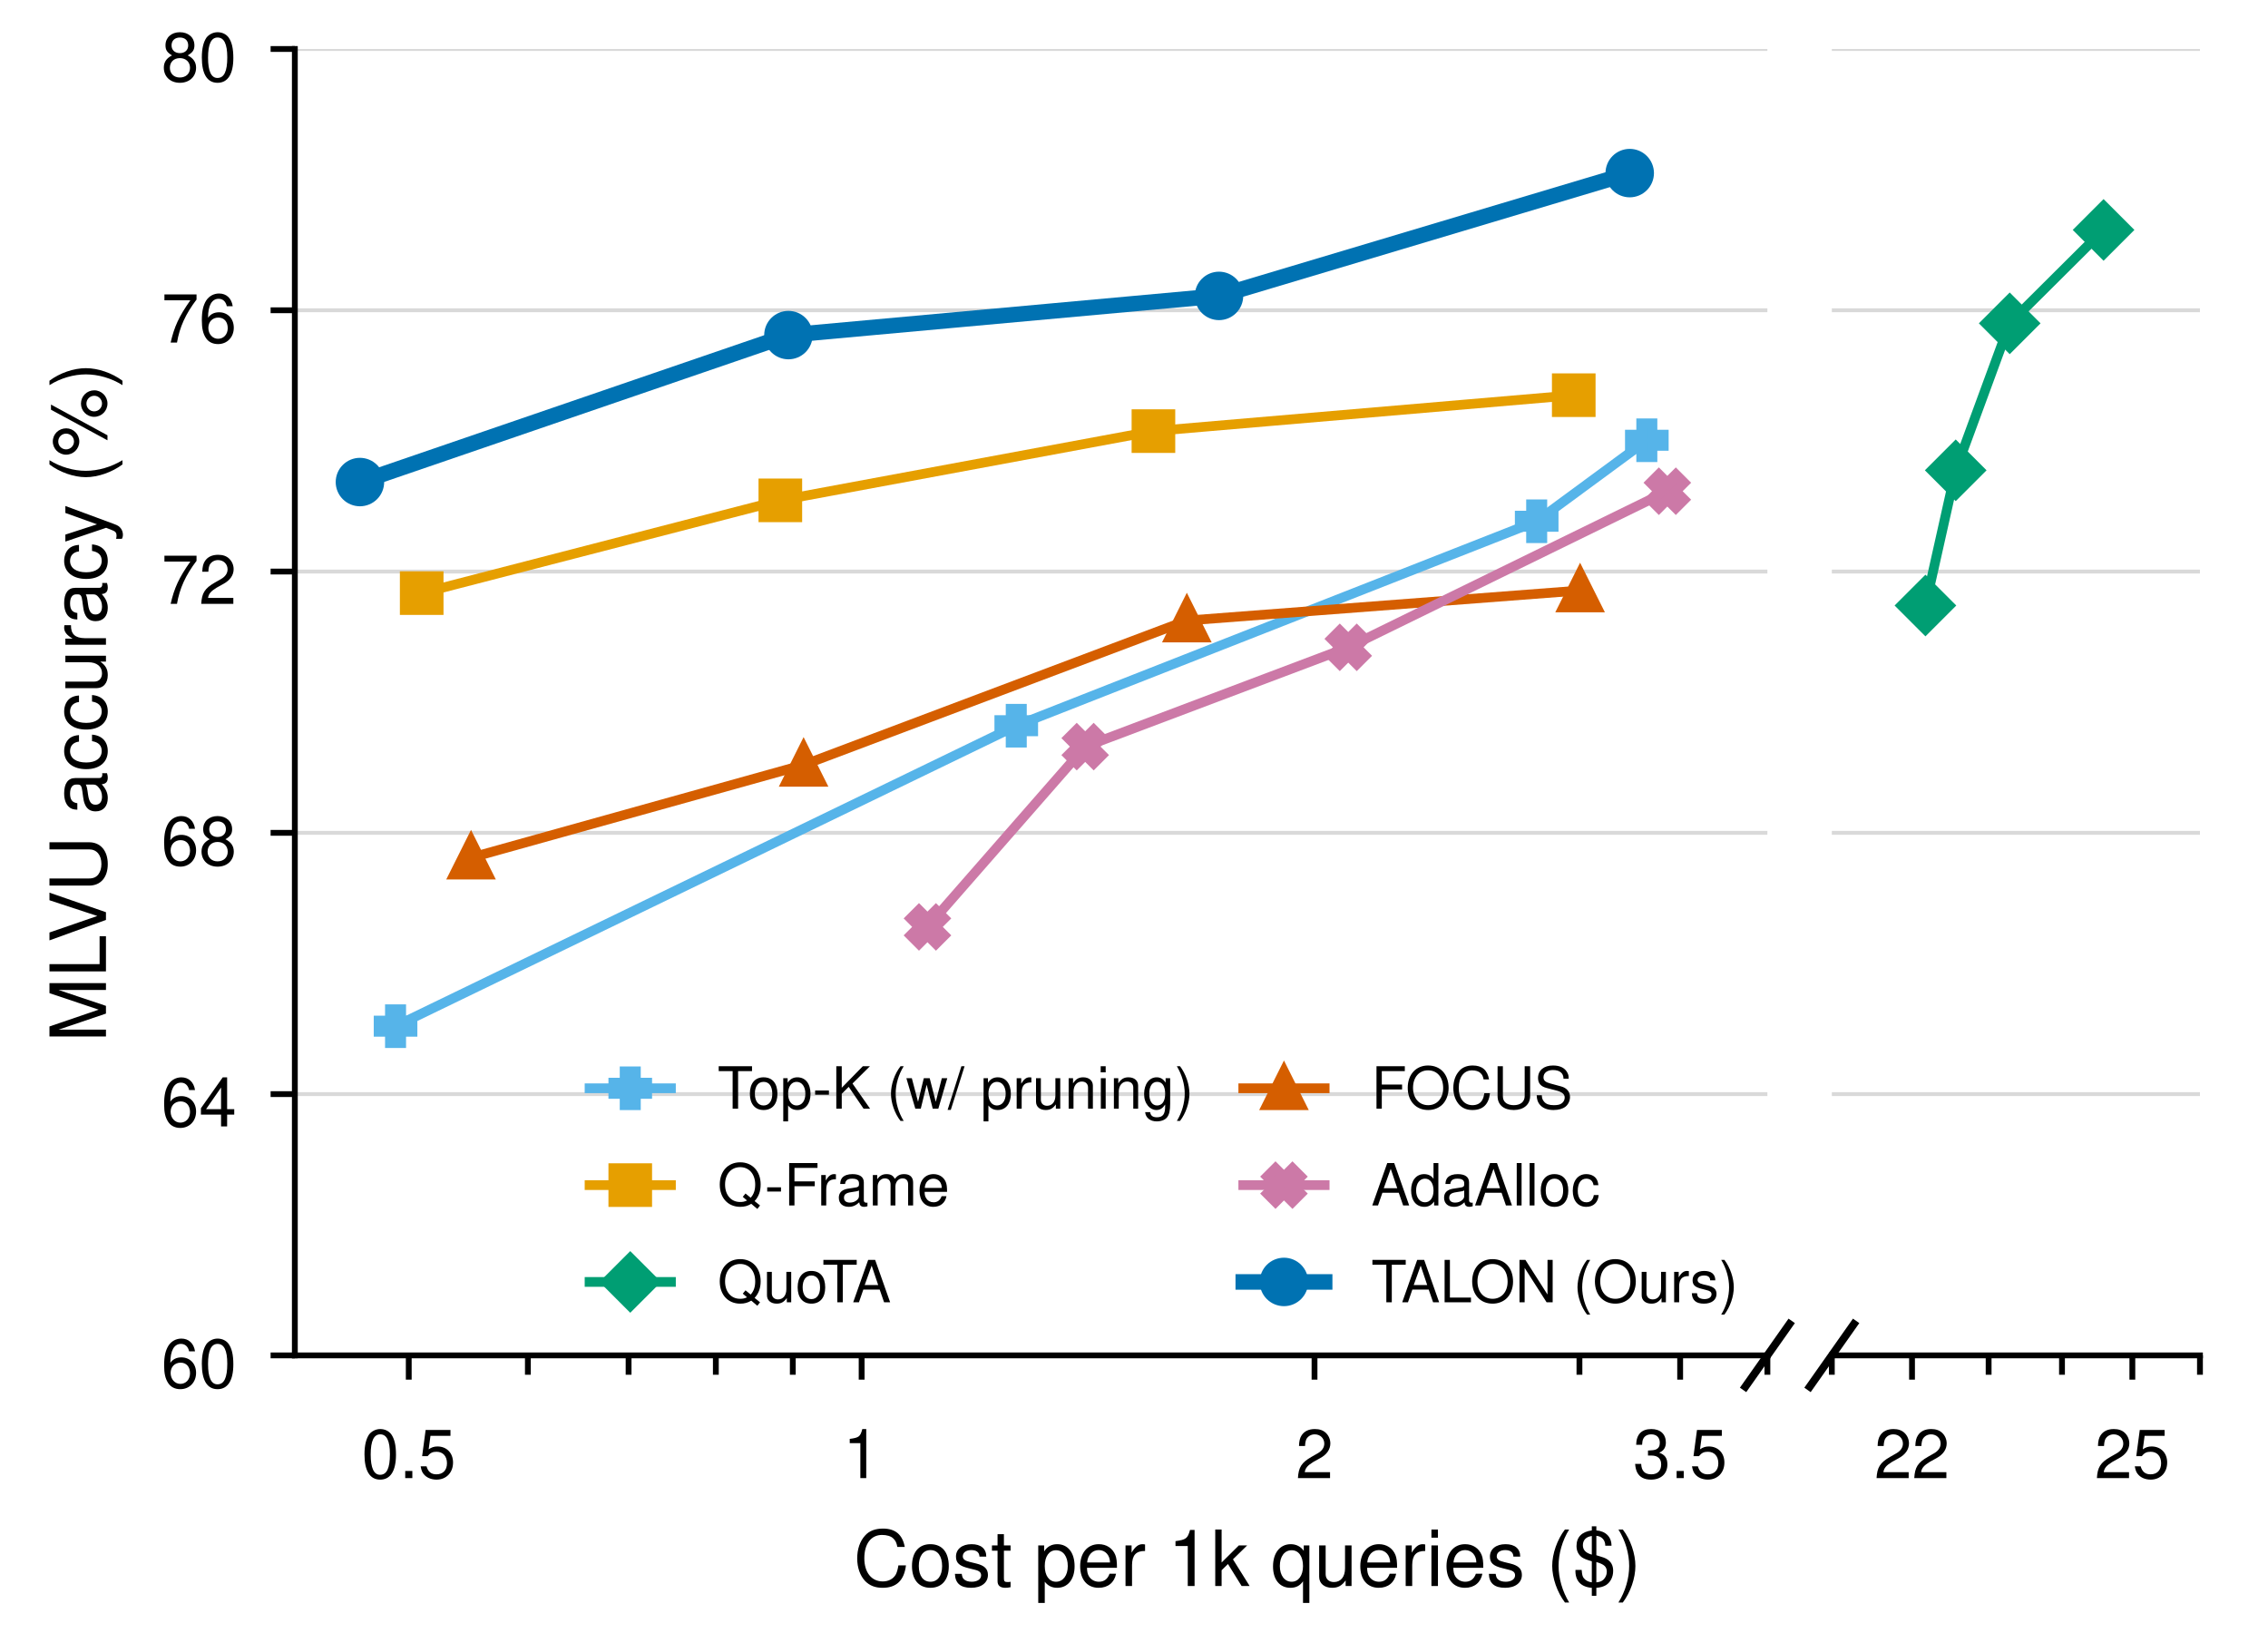
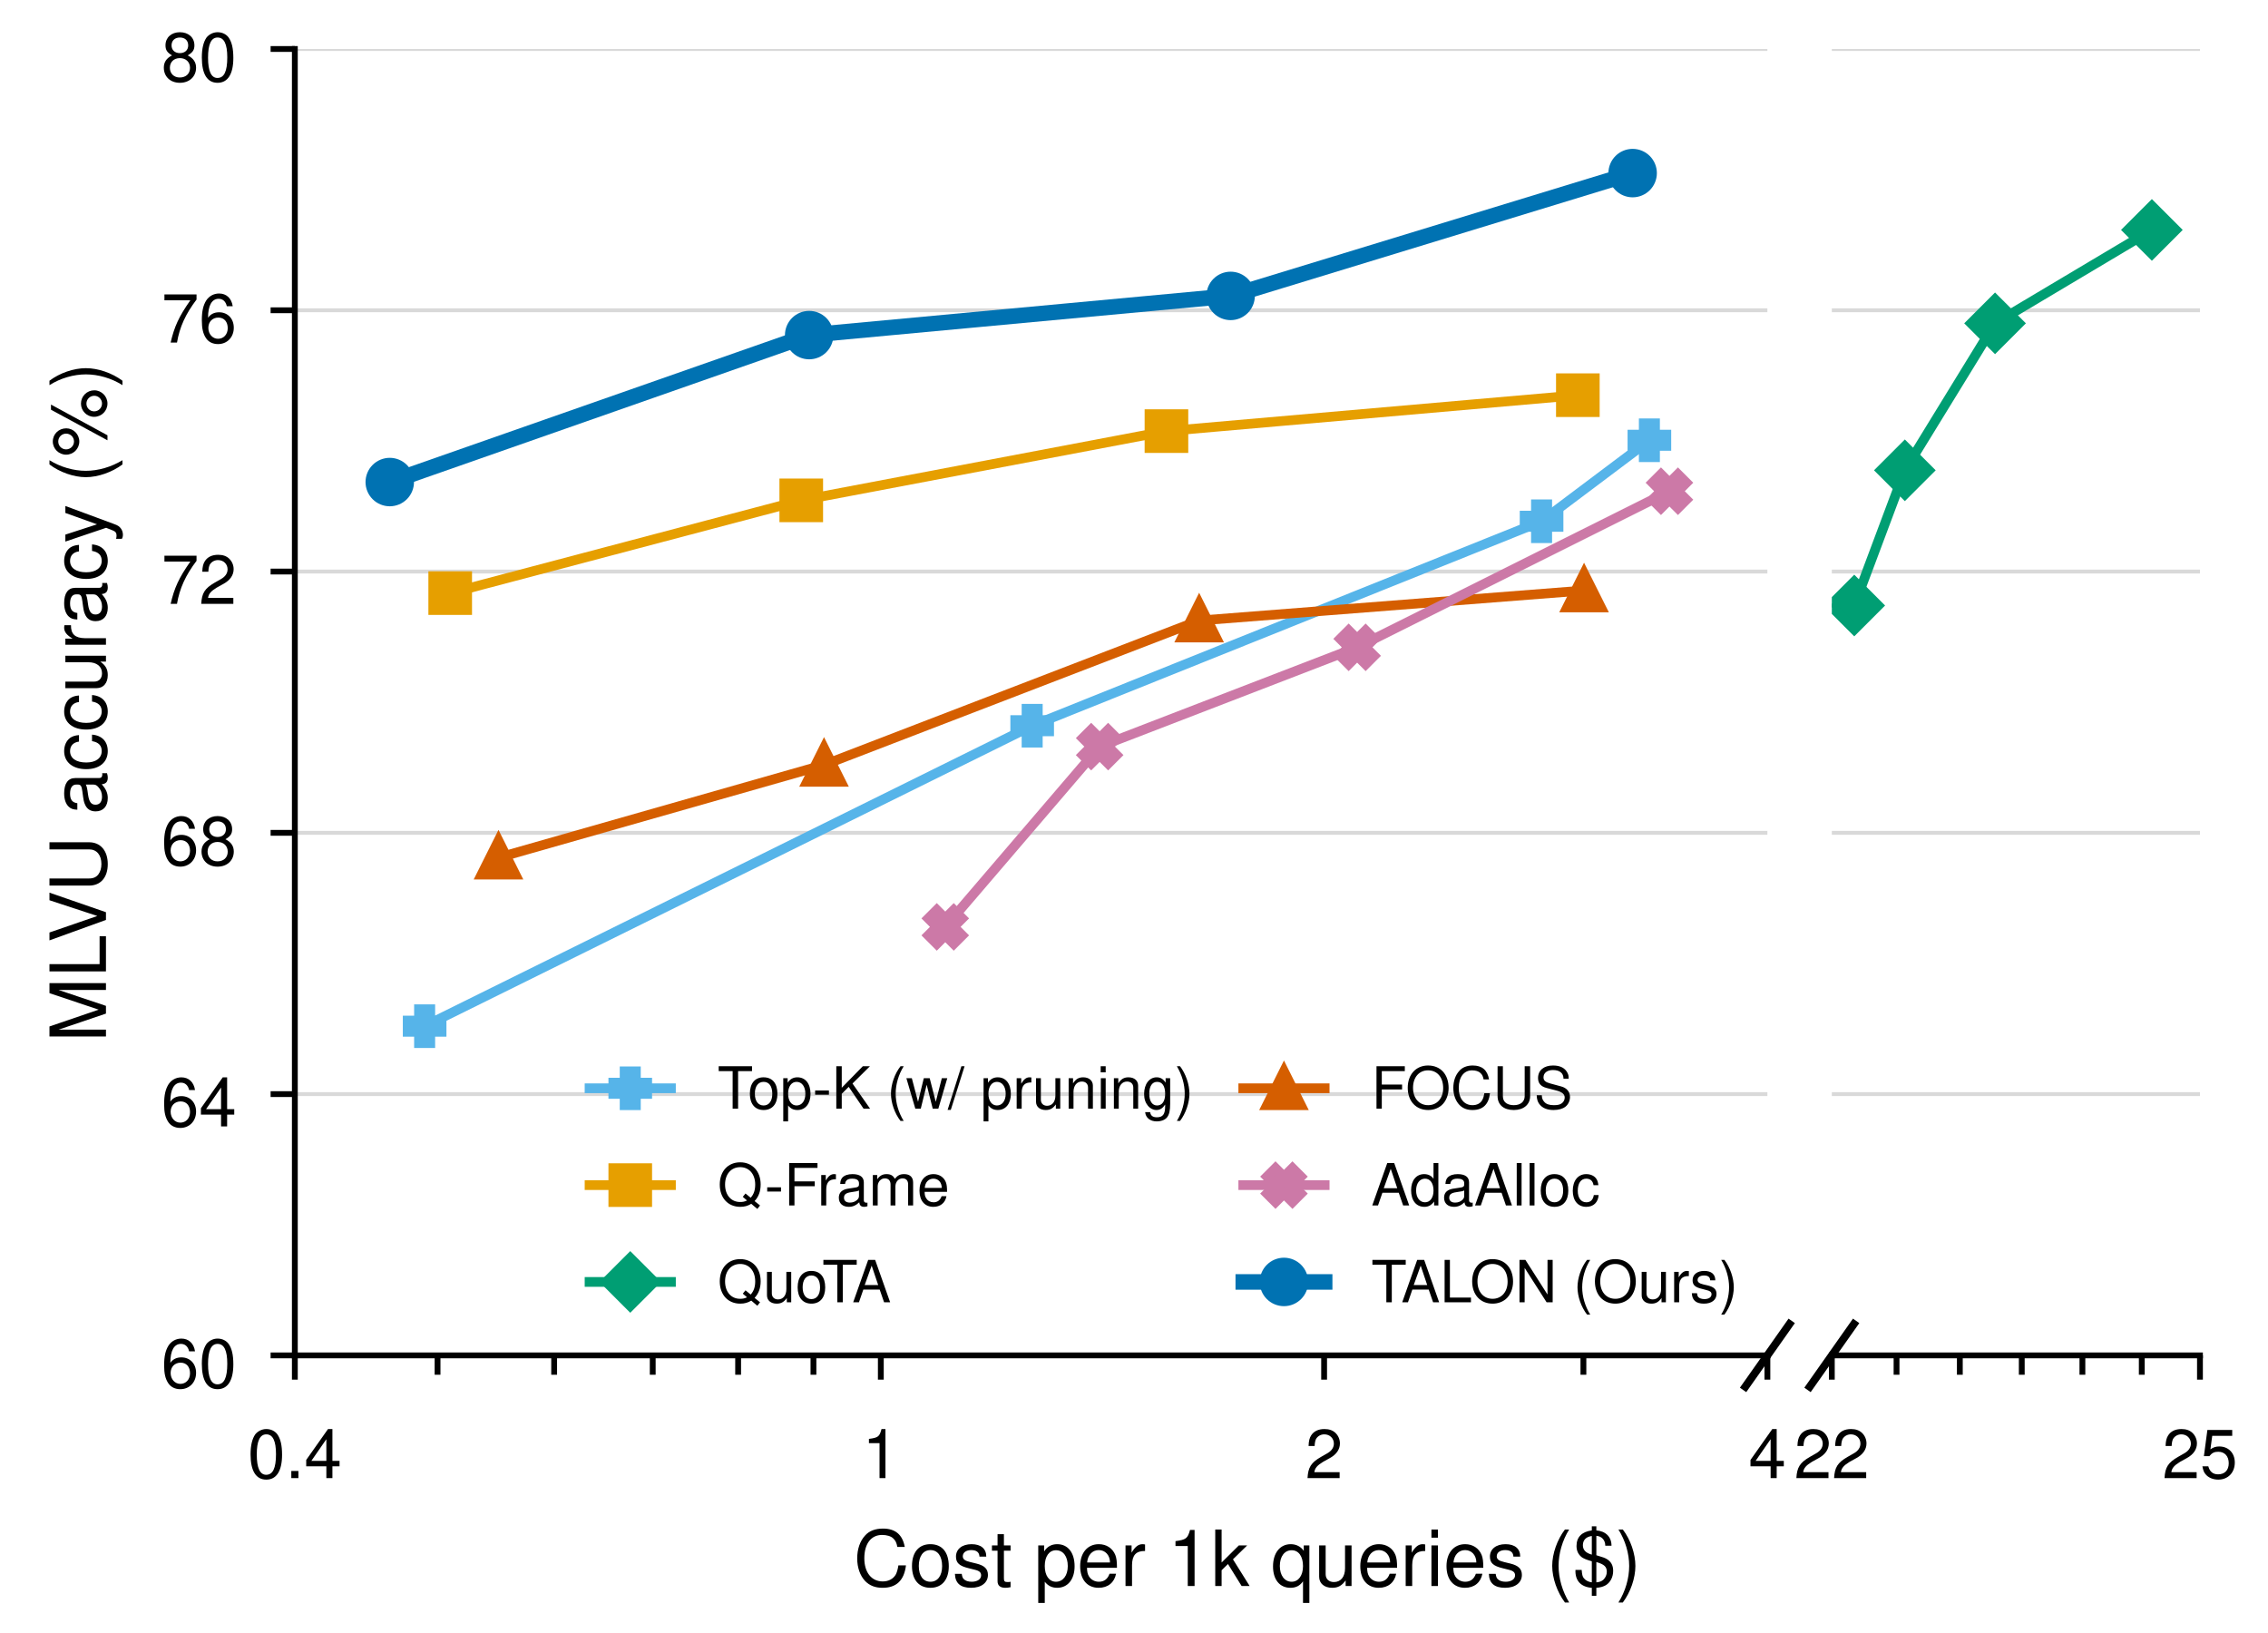
<svg xmlns="http://www.w3.org/2000/svg" xmlns:xlink="http://www.w3.org/1999/xlink" width="234pt" height="168.48pt" viewBox="0 0 234 168.48" version="1.1">
  <defs>
    <style type="text/css">*{stroke-linejoin: round; stroke-linecap: butt}</style>
  </defs>
  <g id="figure_1">
    <g id="patch_1">
      <path d="M 0 168.48  L 234 168.48  L 234 0  L 0 0  z " style="fill: #ffffff" />
    </g>
    <g id="axes_1">
      <g id="patch_2">
        <path d="M 30.42 139.838  L 182.35 139.838  L 182.35 5.054  L 30.42 5.054  z " style="fill: #ffffff" />
      </g>
      <g id="matplotlib.axis_1">
        <g id="xtick_1">
          <g id="line2d_1">
            <defs>
-               <path id="m2dcd17c471" d="M 0 0  L 0 2.5  " style="stroke: #000000; stroke-width: 0.6" />
+               <path id="mc22b239fc0" d="M 0 0  L 0 2.5  " style="stroke: #000000; stroke-width: 0.6" />
            </defs>
            <g>
-               <use xlink:href="#m2dcd17c471" x="42.173" y="139.838" style="stroke: #000000; stroke-width: 0.6" />
+               <use xlink:href="#mc22b239fc0" x="30.42" y="139.838" style="stroke: #000000; stroke-width: 0.6" />
            </g>
          </g>
          <g id="text_1">
-             <text style="font-size: 7px; font-family: 'Helvetica Neue', 'Helvetica', 'Arial', 'TeX Gyre Heros', 'Nimbus Sans', 'Liberation Sans', 'DejaVu Sans', sans-serif; text-anchor: middle" x="42.173" y="152.502" transform="rotate(-0 42.17333 152.5024)">0.5</text>
+             <text style="font-size: 7px; font-family: 'Helvetica Neue', 'Helvetica', 'Arial', 'TeX Gyre Heros', 'Nimbus Sans', 'Liberation Sans', 'DejaVu Sans', sans-serif; text-anchor: middle" x="30.42" y="152.502" transform="rotate(-0 30.42 152.5024)">0.4</text>
          </g>
        </g>
        <g id="xtick_2">
          <g id="line2d_2">
            <g>
-               <use xlink:href="#m2dcd17c471" x="88.899" y="139.838" style="stroke: #000000; stroke-width: 0.6" />
+               <use xlink:href="#mc22b239fc0" x="90.879" y="139.838" style="stroke: #000000; stroke-width: 0.6" />
            </g>
          </g>
          <g id="text_2">
-             <text style="font-size: 7px; font-family: 'Helvetica Neue', 'Helvetica', 'Arial', 'TeX Gyre Heros', 'Nimbus Sans', 'Liberation Sans', 'DejaVu Sans', sans-serif; text-anchor: middle" x="88.899" y="152.502" transform="rotate(-0 88.89903 152.5024)">1</text>
+             <text style="font-size: 7px; font-family: 'Helvetica Neue', 'Helvetica', 'Arial', 'TeX Gyre Heros', 'Nimbus Sans', 'Liberation Sans', 'DejaVu Sans', sans-serif; text-anchor: middle" x="90.879" y="152.502" transform="rotate(-0 90.8792 152.5024)">1</text>
          </g>
        </g>
        <g id="xtick_3">
          <g id="line2d_3">
            <g>
-               <use xlink:href="#m2dcd17c471" x="135.625" y="139.838" style="stroke: #000000; stroke-width: 0.6" />
+               <use xlink:href="#mc22b239fc0" x="136.615" y="139.838" style="stroke: #000000; stroke-width: 0.6" />
            </g>
          </g>
          <g id="text_3">
-             <text style="font-size: 7px; font-family: 'Helvetica Neue', 'Helvetica', 'Arial', 'TeX Gyre Heros', 'Nimbus Sans', 'Liberation Sans', 'DejaVu Sans', sans-serif; text-anchor: middle" x="135.625" y="152.502" transform="rotate(-0 135.6247 152.5024)">2</text>
+             <text style="font-size: 7px; font-family: 'Helvetica Neue', 'Helvetica', 'Arial', 'TeX Gyre Heros', 'Nimbus Sans', 'Liberation Sans', 'DejaVu Sans', sans-serif; text-anchor: middle" x="136.615" y="152.502" transform="rotate(-0 136.6148 152.5024)">2</text>
          </g>
        </g>
        <g id="xtick_4">
          <g id="line2d_4">
            <g>
-               <use xlink:href="#m2dcd17c471" x="173.349" y="139.838" style="stroke: #000000; stroke-width: 0.6" />
+               <use xlink:href="#mc22b239fc0" x="182.35" y="139.838" style="stroke: #000000; stroke-width: 0.6" />
            </g>
          </g>
          <g id="text_4">
-             <text style="font-size: 7px; font-family: 'Helvetica Neue', 'Helvetica', 'Arial', 'TeX Gyre Heros', 'Nimbus Sans', 'Liberation Sans', 'DejaVu Sans', sans-serif; text-anchor: middle" x="173.349" y="152.502" transform="rotate(-0 173.349 152.5024)">3.5</text>
+             <text style="font-size: 7px; font-family: 'Helvetica Neue', 'Helvetica', 'Arial', 'TeX Gyre Heros', 'Nimbus Sans', 'Liberation Sans', 'DejaVu Sans', sans-serif; text-anchor: middle" x="182.35" y="152.502" transform="rotate(-0 182.3504 152.5024)">4</text>
          </g>
        </g>
        <g id="xtick_5">
          <g id="line2d_5">
            <defs>
-               <path id="m9945eb21f3" d="M 0 0  L 0 2  " style="stroke: #000000; stroke-width: 0.6" />
+               <path id="m2cdf14e0aa" d="M 0 0  L 0 2  " style="stroke: #000000; stroke-width: 0.6" />
            </defs>
            <g>
-               <use xlink:href="#m9945eb21f3" x="54.464" y="139.838" style="stroke: #000000; stroke-width: 0.6" />
+               <use xlink:href="#m2cdf14e0aa" x="45.144" y="139.838" style="stroke: #000000; stroke-width: 0.6" />
            </g>
          </g>
        </g>
        <g id="xtick_6">
          <g id="line2d_6">
            <g>
-               <use xlink:href="#m9945eb21f3" x="64.855" y="139.838" style="stroke: #000000; stroke-width: 0.6" />
+               <use xlink:href="#m2cdf14e0aa" x="57.174" y="139.838" style="stroke: #000000; stroke-width: 0.6" />
            </g>
          </g>
        </g>
        <g id="xtick_7">
          <g id="line2d_7">
            <g>
-               <use xlink:href="#m9945eb21f3" x="73.857" y="139.838" style="stroke: #000000; stroke-width: 0.6" />
+               <use xlink:href="#m2cdf14e0aa" x="67.345" y="139.838" style="stroke: #000000; stroke-width: 0.6" />
            </g>
          </g>
        </g>
        <g id="xtick_8">
          <g id="line2d_8">
            <g>
-               <use xlink:href="#m9945eb21f3" x="81.797" y="139.838" style="stroke: #000000; stroke-width: 0.6" />
+               <use xlink:href="#m2cdf14e0aa" x="76.156" y="139.838" style="stroke: #000000; stroke-width: 0.6" />
            </g>
          </g>
        </g>
        <g id="xtick_9">
          <g id="line2d_9">
            <g>
-               <use xlink:href="#m9945eb21f3" x="162.958" y="139.838" style="stroke: #000000; stroke-width: 0.6" />
+               <use xlink:href="#m2cdf14e0aa" x="83.927" y="139.838" style="stroke: #000000; stroke-width: 0.6" />
            </g>
          </g>
        </g>
        <g id="xtick_10">
          <g id="line2d_10">
            <g>
-               <use xlink:href="#m9945eb21f3" x="182.35" y="139.838" style="stroke: #000000; stroke-width: 0.6" />
+               <use xlink:href="#m2cdf14e0aa" x="163.368" y="139.838" style="stroke: #000000; stroke-width: 0.6" />
            </g>
          </g>
        </g>
        <g id="text_5">
          <text style="font-size: 8px; font-family: 'Helvetica Neue', 'Helvetica', 'Arial', 'TeX Gyre Heros', 'Nimbus Sans', 'Liberation Sans', 'DejaVu Sans', sans-serif; text-anchor: middle" x="128.7" y="163.628" transform="rotate(-0 128.7 163.6285)">Cost per 1k queries ($)</text>
        </g>
      </g>
      <g id="matplotlib.axis_2">
        <g id="ytick_1">
          <g id="line2d_11">
-             <path d="M 30.42 139.838  L 182.35 139.838  " clip-path="url(#pd0525e31b6)" style="fill: none; stroke: #d9d9d9; stroke-width: 0.4; stroke-linecap: square" />
+             <path d="M 30.42 139.838  L 182.35 139.838  " clip-path="url(#pcdf6e68909)" style="fill: none; stroke: #d9d9d9; stroke-width: 0.4; stroke-linecap: square" />
          </g>
          <g id="line2d_12">
            <defs>
-               <path id="mfe411f69c4" d="M 0 0  L -2.5 0  " style="stroke: #000000; stroke-width: 0.6" />
+               <path id="m93eecda0a5" d="M 0 0  L -2.5 0  " style="stroke: #000000; stroke-width: 0.6" />
            </defs>
            <g>
-               <use xlink:href="#mfe411f69c4" x="30.42" y="139.838" style="stroke: #000000; stroke-width: 0.6" />
+               <use xlink:href="#m93eecda0a5" x="30.42" y="139.838" style="stroke: #000000; stroke-width: 0.6" />
            </g>
          </g>
          <g id="text_6">
            <text style="font-size: 7px; font-family: 'Helvetica Neue', 'Helvetica', 'Arial', 'TeX Gyre Heros', 'Nimbus Sans', 'Liberation Sans', 'DejaVu Sans', sans-serif; text-anchor: end" x="24.42" y="143.17" transform="rotate(-0 24.42 143.1704)">60</text>
          </g>
        </g>
        <g id="ytick_2">
          <g id="line2d_13">
-             <path d="M 30.42 112.882  L 182.35 112.882  " clip-path="url(#pd0525e31b6)" style="fill: none; stroke: #d9d9d9; stroke-width: 0.4; stroke-linecap: square" />
+             <path d="M 30.42 112.882  L 182.35 112.882  " clip-path="url(#pcdf6e68909)" style="fill: none; stroke: #d9d9d9; stroke-width: 0.4; stroke-linecap: square" />
          </g>
          <g id="line2d_14">
            <g>
-               <use xlink:href="#mfe411f69c4" x="30.42" y="112.882" style="stroke: #000000; stroke-width: 0.6" />
+               <use xlink:href="#m93eecda0a5" x="30.42" y="112.882" style="stroke: #000000; stroke-width: 0.6" />
            </g>
          </g>
          <g id="text_7">
            <text style="font-size: 7px; font-family: 'Helvetica Neue', 'Helvetica', 'Arial', 'TeX Gyre Heros', 'Nimbus Sans', 'Liberation Sans', 'DejaVu Sans', sans-serif; text-anchor: end" x="24.42" y="116.214" transform="rotate(-0 24.42 116.2136)">64</text>
          </g>
        </g>
        <g id="ytick_3">
          <g id="line2d_15">
-             <path d="M 30.42 85.925  L 182.35 85.925  " clip-path="url(#pd0525e31b6)" style="fill: none; stroke: #d9d9d9; stroke-width: 0.4; stroke-linecap: square" />
+             <path d="M 30.42 85.925  L 182.35 85.925  " clip-path="url(#pcdf6e68909)" style="fill: none; stroke: #d9d9d9; stroke-width: 0.4; stroke-linecap: square" />
          </g>
          <g id="line2d_16">
            <g>
-               <use xlink:href="#mfe411f69c4" x="30.42" y="85.925" style="stroke: #000000; stroke-width: 0.6" />
+               <use xlink:href="#m93eecda0a5" x="30.42" y="85.925" style="stroke: #000000; stroke-width: 0.6" />
            </g>
          </g>
          <g id="text_8">
            <text style="font-size: 7px; font-family: 'Helvetica Neue', 'Helvetica', 'Arial', 'TeX Gyre Heros', 'Nimbus Sans', 'Liberation Sans', 'DejaVu Sans', sans-serif; text-anchor: end" x="24.42" y="89.257" transform="rotate(-0 24.42 89.2568)">68</text>
          </g>
        </g>
        <g id="ytick_4">
          <g id="line2d_17">
-             <path d="M 30.42 58.968  L 182.35 58.968  " clip-path="url(#pd0525e31b6)" style="fill: none; stroke: #d9d9d9; stroke-width: 0.4; stroke-linecap: square" />
+             <path d="M 30.42 58.968  L 182.35 58.968  " clip-path="url(#pcdf6e68909)" style="fill: none; stroke: #d9d9d9; stroke-width: 0.4; stroke-linecap: square" />
          </g>
          <g id="line2d_18">
            <g>
-               <use xlink:href="#mfe411f69c4" x="30.42" y="58.968" style="stroke: #000000; stroke-width: 0.6" />
+               <use xlink:href="#m93eecda0a5" x="30.42" y="58.968" style="stroke: #000000; stroke-width: 0.6" />
            </g>
          </g>
          <g id="text_9">
            <text style="font-size: 7px; font-family: 'Helvetica Neue', 'Helvetica', 'Arial', 'TeX Gyre Heros', 'Nimbus Sans', 'Liberation Sans', 'DejaVu Sans', sans-serif; text-anchor: end" x="24.42" y="62.3" transform="rotate(-0 24.42 62.3)">72</text>
          </g>
        </g>
        <g id="ytick_5">
          <g id="line2d_19">
-             <path d="M 30.42 32.011  L 182.35 32.011  " clip-path="url(#pd0525e31b6)" style="fill: none; stroke: #d9d9d9; stroke-width: 0.4; stroke-linecap: square" />
+             <path d="M 30.42 32.011  L 182.35 32.011  " clip-path="url(#pcdf6e68909)" style="fill: none; stroke: #d9d9d9; stroke-width: 0.4; stroke-linecap: square" />
          </g>
          <g id="line2d_20">
            <g>
-               <use xlink:href="#mfe411f69c4" x="30.42" y="32.011" style="stroke: #000000; stroke-width: 0.6" />
+               <use xlink:href="#m93eecda0a5" x="30.42" y="32.011" style="stroke: #000000; stroke-width: 0.6" />
            </g>
          </g>
          <g id="text_10">
            <text style="font-size: 7px; font-family: 'Helvetica Neue', 'Helvetica', 'Arial', 'TeX Gyre Heros', 'Nimbus Sans', 'Liberation Sans', 'DejaVu Sans', sans-serif; text-anchor: end" x="24.42" y="35.343" transform="rotate(-0 24.42 35.3432)">76</text>
          </g>
        </g>
        <g id="ytick_6">
          <g id="line2d_21">
-             <path d="M 30.42 5.054  L 182.35 5.054  " clip-path="url(#pd0525e31b6)" style="fill: none; stroke: #d9d9d9; stroke-width: 0.4; stroke-linecap: square" />
+             <path d="M 30.42 5.054  L 182.35 5.054  " clip-path="url(#pcdf6e68909)" style="fill: none; stroke: #d9d9d9; stroke-width: 0.4; stroke-linecap: square" />
          </g>
          <g id="line2d_22">
            <g>
-               <use xlink:href="#mfe411f69c4" x="30.42" y="5.054" style="stroke: #000000; stroke-width: 0.6" />
+               <use xlink:href="#m93eecda0a5" x="30.42" y="5.054" style="stroke: #000000; stroke-width: 0.6" />
            </g>
          </g>
          <g id="text_11">
            <text style="font-size: 7px; font-family: 'Helvetica Neue', 'Helvetica', 'Arial', 'TeX Gyre Heros', 'Nimbus Sans', 'Liberation Sans', 'DejaVu Sans', sans-serif; text-anchor: end" x="24.42" y="8.386" transform="rotate(-0 24.42 8.3864)">80</text>
          </g>
        </g>
        <g id="text_12">
          <text style="font-size: 8px; font-family: 'Helvetica Neue', 'Helvetica', 'Arial', 'TeX Gyre Heros', 'Nimbus Sans', 'Liberation Sans', 'DejaVu Sans', sans-serif; text-anchor: middle" x="10.933" y="72.446" transform="rotate(-90 10.93287 72.4464)">MLVU accuracy (%)</text>
        </g>
      </g>
      <g id="line2d_23">
        <path d="M 180.071 143.073  L 184.629 136.604  " style="fill: none; stroke: #000000; stroke-width: 0.8; stroke-linecap: square" />
      </g>
      <g id="line2d_24">
-         <path d="M 40.811 105.873  L 104.852 74.873  L 158.547 53.779  L 169.911 45.422  " clip-path="url(#pd0525e31b6)" style="fill: none; stroke: #56b4e9; stroke-linecap: square" />
+         <path d="M 43.811 105.873  L 106.494 74.873  L 159.051 53.779  L 170.175 45.422  " clip-path="url(#pcdf6e68909)" style="fill: none; stroke: #56b4e9; stroke-linecap: square" />
        <defs>
-           <path id="mb4f02b58ba" d="M -0.583 1.75  L 0.583 1.75  L 0.583 0.583  L 1.75 0.583  L 1.75 -0.583  L 0.583 -0.583  L 0.583 -1.75  L -0.583 -1.75  L -0.583 -0.583  L -1.75 -0.583  L -1.75 0.583  L -0.583 0.583  z " style="stroke: #56b4e9; stroke-linejoin: miter" />
+           <path id="mefeb6b53c6" d="M -0.583 1.75  L 0.583 1.75  L 0.583 0.583  L 1.75 0.583  L 1.75 -0.583  L 0.583 -0.583  L 0.583 -1.75  L -0.583 -1.75  L -0.583 -0.583  L -1.75 -0.583  L -1.75 0.583  L -0.583 0.583  z " style="stroke: #56b4e9; stroke-linejoin: miter" />
        </defs>
-         <g clip-path="url(#pd0525e31b6)">
-           <use xlink:href="#mb4f02b58ba" x="40.811" y="105.873" style="fill: #56b4e9; stroke: #56b4e9; stroke-linejoin: miter" />
-           <use xlink:href="#mb4f02b58ba" x="104.852" y="74.873" style="fill: #56b4e9; stroke: #56b4e9; stroke-linejoin: miter" />
-           <use xlink:href="#mb4f02b58ba" x="158.547" y="53.779" style="fill: #56b4e9; stroke: #56b4e9; stroke-linejoin: miter" />
-           <use xlink:href="#mb4f02b58ba" x="169.911" y="45.422" style="fill: #56b4e9; stroke: #56b4e9; stroke-linejoin: miter" />
+         <g clip-path="url(#pcdf6e68909)">
+           <use xlink:href="#mefeb6b53c6" x="43.811" y="105.873" style="fill: #56b4e9; stroke: #56b4e9; stroke-linejoin: miter" />
+           <use xlink:href="#mefeb6b53c6" x="106.494" y="74.873" style="fill: #56b4e9; stroke: #56b4e9; stroke-linejoin: miter" />
+           <use xlink:href="#mefeb6b53c6" x="159.051" y="53.779" style="fill: #56b4e9; stroke: #56b4e9; stroke-linejoin: miter" />
+           <use xlink:href="#mefeb6b53c6" x="170.175" y="45.422" style="fill: #56b4e9; stroke: #56b4e9; stroke-linejoin: miter" />
        </g>
      </g>
      <g id="line2d_25">
-         <path d="M 43.508 61.192  L 80.511 51.622  L 119.005 44.479  L 162.371 40.772  " clip-path="url(#pd0525e31b6)" style="fill: none; stroke: #e69f00; stroke-linecap: square" />
+         <path d="M 46.45 61.192  L 82.669 51.622  L 120.347 44.479  L 162.794 40.772  " clip-path="url(#pcdf6e68909)" style="fill: none; stroke: #e69f00; stroke-linecap: square" />
        <defs>
-           <path id="mfc378b5d63" d="M -1.75 1.75  L 1.75 1.75  L 1.75 -1.75  L -1.75 -1.75  z " style="stroke: #e69f00; stroke-linejoin: miter" />
+           <path id="mb87964d9e6" d="M -1.75 1.75  L 1.75 1.75  L 1.75 -1.75  L -1.75 -1.75  z " style="stroke: #e69f00; stroke-linejoin: miter" />
        </defs>
-         <g clip-path="url(#pd0525e31b6)">
-           <use xlink:href="#mfc378b5d63" x="43.508" y="61.192" style="fill: #e69f00; stroke: #e69f00; stroke-linejoin: miter" />
-           <use xlink:href="#mfc378b5d63" x="80.511" y="51.622" style="fill: #e69f00; stroke: #e69f00; stroke-linejoin: miter" />
-           <use xlink:href="#mfc378b5d63" x="119.005" y="44.479" style="fill: #e69f00; stroke: #e69f00; stroke-linejoin: miter" />
-           <use xlink:href="#mfc378b5d63" x="162.371" y="40.772" style="fill: #e69f00; stroke: #e69f00; stroke-linejoin: miter" />
+         <g clip-path="url(#pcdf6e68909)">
+           <use xlink:href="#mb87964d9e6" x="46.45" y="61.192" style="fill: #e69f00; stroke: #e69f00; stroke-linejoin: miter" />
+           <use xlink:href="#mb87964d9e6" x="82.669" y="51.622" style="fill: #e69f00; stroke: #e69f00; stroke-linejoin: miter" />
+           <use xlink:href="#mb87964d9e6" x="120.347" y="44.479" style="fill: #e69f00; stroke: #e69f00; stroke-linejoin: miter" />
+           <use xlink:href="#mb87964d9e6" x="162.794" y="40.772" style="fill: #e69f00; stroke: #e69f00; stroke-linejoin: miter" />
        </g>
      </g>
      <g id="line2d_26" />
      <g id="line2d_27">
-         <path d="M 48.598 88.486  L 82.911 78.916  L 122.452 64.022  L 163.025 60.922  " clip-path="url(#pd0525e31b6)" style="fill: none; stroke: #d55e00; stroke-linecap: square" />
+         <path d="M 51.432 88.486  L 85.018 78.916  L 123.721 64.022  L 163.434 60.922  " clip-path="url(#pcdf6e68909)" style="fill: none; stroke: #d55e00; stroke-linecap: square" />
        <defs>
-           <path id="m5c39c758d3" d="M 0 -1.75  L -1.75 1.75  L 1.75 1.75  z " style="stroke: #d55e00; stroke-linejoin: miter" />
+           <path id="m4826524597" d="M 0 -1.75  L -1.75 1.75  L 1.75 1.75  z " style="stroke: #d55e00; stroke-linejoin: miter" />
        </defs>
-         <g clip-path="url(#pd0525e31b6)">
-           <use xlink:href="#m5c39c758d3" x="48.598" y="88.486" style="fill: #d55e00; stroke: #d55e00; stroke-linejoin: miter" />
-           <use xlink:href="#m5c39c758d3" x="82.911" y="78.916" style="fill: #d55e00; stroke: #d55e00; stroke-linejoin: miter" />
-           <use xlink:href="#m5c39c758d3" x="122.452" y="64.022" style="fill: #d55e00; stroke: #d55e00; stroke-linejoin: miter" />
-           <use xlink:href="#m5c39c758d3" x="163.025" y="60.922" style="fill: #d55e00; stroke: #d55e00; stroke-linejoin: miter" />
+         <g clip-path="url(#pcdf6e68909)">
+           <use xlink:href="#m4826524597" x="51.432" y="88.486" style="fill: #d55e00; stroke: #d55e00; stroke-linejoin: miter" />
+           <use xlink:href="#m4826524597" x="85.018" y="78.916" style="fill: #d55e00; stroke: #d55e00; stroke-linejoin: miter" />
+           <use xlink:href="#m4826524597" x="123.721" y="64.022" style="fill: #d55e00; stroke: #d55e00; stroke-linejoin: miter" />
+           <use xlink:href="#m4826524597" x="163.434" y="60.922" style="fill: #d55e00; stroke: #d55e00; stroke-linejoin: miter" />
        </g>
      </g>
      <g id="line2d_28">
-         <path d="M 95.691 95.629  L 111.965 77.029  L 139.106 66.785  L 172.026 50.679  " clip-path="url(#pd0525e31b6)" style="fill: none; stroke: #cc79a7; stroke-linecap: square" />
+         <path d="M 97.527 95.629  L 113.456 77.029  L 140.022 66.785  L 172.245 50.679  " clip-path="url(#pcdf6e68909)" style="fill: none; stroke: #cc79a7; stroke-linecap: square" />
        <defs>
-           <path id="m01711e1d56" d="M -0.875 1.75  L 0 0.875  L 0.875 1.75  L 1.75 0.875  L 0.875 0  L 1.75 -0.875  L 0.875 -1.75  L 0 -0.875  L -0.875 -1.75  L -1.75 -0.875  L -0.875 0  L -1.75 0.875  z " style="stroke: #cc79a7; stroke-linejoin: miter" />
+           <path id="m2f3de24f01" d="M -0.875 1.75  L 0 0.875  L 0.875 1.75  L 1.75 0.875  L 0.875 0  L 1.75 -0.875  L 0.875 -1.75  L 0 -0.875  L -0.875 -1.75  L -1.75 -0.875  L -0.875 0  L -1.75 0.875  z " style="stroke: #cc79a7; stroke-linejoin: miter" />
        </defs>
-         <g clip-path="url(#pd0525e31b6)">
-           <use xlink:href="#m01711e1d56" x="95.691" y="95.629" style="fill: #cc79a7; stroke: #cc79a7; stroke-linejoin: miter" />
-           <use xlink:href="#m01711e1d56" x="111.965" y="77.029" style="fill: #cc79a7; stroke: #cc79a7; stroke-linejoin: miter" />
-           <use xlink:href="#m01711e1d56" x="139.106" y="66.785" style="fill: #cc79a7; stroke: #cc79a7; stroke-linejoin: miter" />
-           <use xlink:href="#m01711e1d56" x="172.026" y="50.679" style="fill: #cc79a7; stroke: #cc79a7; stroke-linejoin: miter" />
+         <g clip-path="url(#pcdf6e68909)">
+           <use xlink:href="#m2f3de24f01" x="97.527" y="95.629" style="fill: #cc79a7; stroke: #cc79a7; stroke-linejoin: miter" />
+           <use xlink:href="#m2f3de24f01" x="113.456" y="77.029" style="fill: #cc79a7; stroke: #cc79a7; stroke-linejoin: miter" />
+           <use xlink:href="#m2f3de24f01" x="140.022" y="66.785" style="fill: #cc79a7; stroke: #cc79a7; stroke-linejoin: miter" />
+           <use xlink:href="#m2f3de24f01" x="172.245" y="50.679" style="fill: #cc79a7; stroke: #cc79a7; stroke-linejoin: miter" />
        </g>
      </g>
      <g id="patch_3">
        <path d="M 30.42 139.838  L 30.42 5.054  " style="fill: none; stroke: #000000; stroke-width: 0.6; stroke-linejoin: miter; stroke-linecap: square" />
      </g>
      <g id="patch_4">
        <path d="M 30.42 139.838  L 182.35 139.838  " style="fill: none; stroke: #000000; stroke-width: 0.6; stroke-linejoin: miter; stroke-linecap: square" />
      </g>
      <g id="line2d_29">
-         <path d="M 37.136 49.735  L 81.346 34.572  L 125.77 30.529  L 168.146 17.859  " clip-path="url(#pd0525e31b6)" style="fill: none; stroke: #0072b2; stroke-width: 1.6; stroke-linecap: square" />
+         <path d="M 40.213 49.735  L 83.486 34.572  L 126.969 30.529  L 168.447 17.859  " clip-path="url(#pcdf6e68909)" style="fill: none; stroke: #0072b2; stroke-width: 1.6; stroke-linecap: square" />
        <defs>
-           <path id="mf7bb72f2d8" d="M 0 2  C 0.53 2 1.039 1.789 1.414 1.414  C 1.789 1.039 2 0.53 2 0  C 2 -0.53 1.789 -1.039 1.414 -1.414  C 1.039 -1.789 0.53 -2 0 -2  C -0.53 -2 -1.039 -1.789 -1.414 -1.414  C -1.789 -1.039 -2 -0.53 -2 0  C -2 0.53 -1.789 1.039 -1.414 1.414  C -1.039 1.789 -0.53 2 0 2  z " style="stroke: #0072b2" />
+           <path id="ma00ecc24e2" d="M 0 2  C 0.53 2 1.039 1.789 1.414 1.414  C 1.789 1.039 2 0.53 2 0  C 2 -0.53 1.789 -1.039 1.414 -1.414  C 1.039 -1.789 0.53 -2 0 -2  C -0.53 -2 -1.039 -1.789 -1.414 -1.414  C -1.789 -1.039 -2 -0.53 -2 0  C -2 0.53 -1.789 1.039 -1.414 1.414  C -1.039 1.789 -0.53 2 0 2  z " style="stroke: #0072b2" />
        </defs>
-         <g clip-path="url(#pd0525e31b6)">
-           <use xlink:href="#mf7bb72f2d8" x="37.136" y="49.735" style="fill: #0072b2; stroke: #0072b2" />
-           <use xlink:href="#mf7bb72f2d8" x="81.346" y="34.572" style="fill: #0072b2; stroke: #0072b2" />
-           <use xlink:href="#mf7bb72f2d8" x="125.77" y="30.529" style="fill: #0072b2; stroke: #0072b2" />
-           <use xlink:href="#mf7bb72f2d8" x="168.146" y="17.859" style="fill: #0072b2; stroke: #0072b2" />
+         <g clip-path="url(#pcdf6e68909)">
+           <use xlink:href="#ma00ecc24e2" x="40.213" y="49.735" style="fill: #0072b2; stroke: #0072b2" />
+           <use xlink:href="#ma00ecc24e2" x="83.486" y="34.572" style="fill: #0072b2; stroke: #0072b2" />
+           <use xlink:href="#ma00ecc24e2" x="126.969" y="30.529" style="fill: #0072b2; stroke: #0072b2" />
+           <use xlink:href="#ma00ecc24e2" x="168.447" y="17.859" style="fill: #0072b2; stroke: #0072b2" />
        </g>
      </g>
      <g id="legend_1">
        <g id="line2d_30">
          <path d="M 60.826 112.28  L 65.026 112.28  L 69.226 112.28  " style="fill: none; stroke: #56b4e9; stroke-linecap: square" />
          <g>
-             <use xlink:href="#mb4f02b58ba" x="65.026" y="112.28" style="fill: #56b4e9; stroke: #56b4e9; stroke-linejoin: miter" />
+             <use xlink:href="#mefeb6b53c6" x="65.026" y="112.28" style="fill: #56b4e9; stroke: #56b4e9; stroke-linejoin: miter" />
          </g>
        </g>
        <g id="text_13">
          <text style="font-size: 6px; font-family: 'Helvetica Neue', 'Helvetica', 'Arial', 'TeX Gyre Heros', 'Nimbus Sans', 'Liberation Sans', 'DejaVu Sans', sans-serif; text-anchor: start" x="74.026" y="114.38" transform="rotate(-0 74.02606 114.3804)">Top-K (w/ pruning)</text>
        </g>
        <g id="line2d_31">
          <path d="M 60.826 122.27  L 65.026 122.27  L 69.226 122.27  " style="fill: none; stroke: #e69f00; stroke-linecap: square" />
          <g>
-             <use xlink:href="#mfc378b5d63" x="65.026" y="122.27" style="fill: #e69f00; stroke: #e69f00; stroke-linejoin: miter" />
+             <use xlink:href="#mb87964d9e6" x="65.026" y="122.27" style="fill: #e69f00; stroke: #e69f00; stroke-linejoin: miter" />
          </g>
        </g>
        <g id="text_14">
          <text style="font-size: 6px; font-family: 'Helvetica Neue', 'Helvetica', 'Arial', 'TeX Gyre Heros', 'Nimbus Sans', 'Liberation Sans', 'DejaVu Sans', sans-serif; text-anchor: start" x="74.026" y="124.37" transform="rotate(-0 74.02606 124.3704)">Q-Frame</text>
        </g>
        <g id="line2d_32">
          <path d="M 60.826 132.26  L 65.026 132.26  L 69.226 132.26  " style="fill: none; stroke: #009e73; stroke-linecap: square" />
          <defs>
-             <path id="m132d8ae1e2" d="M -0 2.475  L 2.475 0  L 0 -2.475  L -2.475 -0  z " style="stroke: #009e73; stroke-linejoin: miter" />
+             <path id="m91e22ad7a4" d="M -0 2.475  L 2.475 0  L 0 -2.475  L -2.475 -0  z " style="stroke: #009e73; stroke-linejoin: miter" />
          </defs>
          <g>
-             <use xlink:href="#m132d8ae1e2" x="65.026" y="132.26" style="fill: #009e73; stroke: #009e73; stroke-linejoin: miter" />
+             <use xlink:href="#m91e22ad7a4" x="65.026" y="132.26" style="fill: #009e73; stroke: #009e73; stroke-linejoin: miter" />
          </g>
        </g>
        <g id="text_15">
          <text style="font-size: 6px; font-family: 'Helvetica Neue', 'Helvetica', 'Arial', 'TeX Gyre Heros', 'Nimbus Sans', 'Liberation Sans', 'DejaVu Sans', sans-serif; text-anchor: start" x="74.026" y="134.36" transform="rotate(-0 74.02606 134.3604)">QuoTA</text>
        </g>
        <g id="line2d_33">
          <path d="M 128.273 112.28  L 132.473 112.28  L 136.673 112.28  " style="fill: none; stroke: #d55e00; stroke-linecap: square" />
          <g>
-             <use xlink:href="#m5c39c758d3" x="132.473" y="112.28" style="fill: #d55e00; stroke: #d55e00; stroke-linejoin: miter" />
+             <use xlink:href="#m4826524597" x="132.473" y="112.28" style="fill: #d55e00; stroke: #d55e00; stroke-linejoin: miter" />
          </g>
        </g>
        <g id="text_16">
          <text style="font-size: 6px; font-family: 'Helvetica Neue', 'Helvetica', 'Arial', 'TeX Gyre Heros', 'Nimbus Sans', 'Liberation Sans', 'DejaVu Sans', sans-serif; text-anchor: start" x="141.473" y="114.38" transform="rotate(-0 141.4726 114.3804)">FOCUS</text>
        </g>
        <g id="line2d_34">
          <path d="M 128.273 122.27  L 132.473 122.27  L 136.673 122.27  " style="fill: none; stroke: #cc79a7; stroke-linecap: square" />
          <g>
-             <use xlink:href="#m01711e1d56" x="132.473" y="122.27" style="fill: #cc79a7; stroke: #cc79a7; stroke-linejoin: miter" />
+             <use xlink:href="#m2f3de24f01" x="132.473" y="122.27" style="fill: #cc79a7; stroke: #cc79a7; stroke-linejoin: miter" />
          </g>
        </g>
        <g id="text_17">
          <text style="font-size: 6px; font-family: 'Helvetica Neue', 'Helvetica', 'Arial', 'TeX Gyre Heros', 'Nimbus Sans', 'Liberation Sans', 'DejaVu Sans', sans-serif; text-anchor: start" x="141.473" y="124.37" transform="rotate(-0 141.4726 124.3704)">AdaAlloc</text>
        </g>
        <g id="line2d_35">
          <path d="M 128.273 132.26  L 132.473 132.26  L 136.673 132.26  " style="fill: none; stroke: #0072b2; stroke-width: 1.6; stroke-linecap: square" />
          <g>
-             <use xlink:href="#mf7bb72f2d8" x="132.473" y="132.26" style="fill: #0072b2; stroke: #0072b2" />
+             <use xlink:href="#ma00ecc24e2" x="132.473" y="132.26" style="fill: #0072b2; stroke: #0072b2" />
          </g>
        </g>
        <g id="text_18">
          <text style="font-size: 6px; font-family: 'Helvetica Neue', 'Helvetica', 'Arial', 'TeX Gyre Heros', 'Nimbus Sans', 'Liberation Sans', 'DejaVu Sans', sans-serif; text-anchor: start" x="141.473" y="134.36" transform="rotate(-0 141.4726 134.3604)">TALON (Ours)</text>
        </g>
      </g>
    </g>
    <g id="axes_2">
      <g id="patch_5">
        <path d="M 188.997 139.838  L 226.98 139.838  L 226.98 5.054  L 188.997 5.054  z " style="fill: #ffffff" />
      </g>
      <g id="matplotlib.axis_3">
        <g id="xtick_11">
          <g id="line2d_36">
            <g>
-               <use xlink:href="#m2dcd17c471" x="197.271" y="139.838" style="stroke: #000000; stroke-width: 0.6" />
+               <use xlink:href="#mc22b239fc0" x="188.997" y="139.838" style="stroke: #000000; stroke-width: 0.6" />
            </g>
          </g>
          <g id="text_19">
-             <text style="font-size: 7px; font-family: 'Helvetica Neue', 'Helvetica', 'Arial', 'TeX Gyre Heros', 'Nimbus Sans', 'Liberation Sans', 'DejaVu Sans', sans-serif; text-anchor: middle" x="197.271" y="152.502" transform="rotate(-0 197.2706 152.5024)">22</text>
+             <text style="font-size: 7px; font-family: 'Helvetica Neue', 'Helvetica', 'Arial', 'TeX Gyre Heros', 'Nimbus Sans', 'Liberation Sans', 'DejaVu Sans', sans-serif; text-anchor: middle" x="188.997" y="152.502" transform="rotate(-0 188.9974 152.5024)">22</text>
          </g>
        </g>
        <g id="xtick_12">
          <g id="line2d_37">
            <g>
-               <use xlink:href="#m2dcd17c471" x="220.005" y="139.838" style="stroke: #000000; stroke-width: 0.6" />
+               <use xlink:href="#mc22b239fc0" x="226.98" y="139.838" style="stroke: #000000; stroke-width: 0.6" />
            </g>
          </g>
          <g id="text_20">
-             <text style="font-size: 7px; font-family: 'Helvetica Neue', 'Helvetica', 'Arial', 'TeX Gyre Heros', 'Nimbus Sans', 'Liberation Sans', 'DejaVu Sans', sans-serif; text-anchor: middle" x="220.005" y="152.502" transform="rotate(-0 220.0049 152.5024)">25</text>
+             <text style="font-size: 7px; font-family: 'Helvetica Neue', 'Helvetica', 'Arial', 'TeX Gyre Heros', 'Nimbus Sans', 'Liberation Sans', 'DejaVu Sans', sans-serif; text-anchor: middle" x="226.98" y="152.502" transform="rotate(-0 226.98 152.5024)">25</text>
          </g>
        </g>
        <g id="xtick_13">
          <g id="line2d_38">
            <g>
-               <use xlink:href="#m9945eb21f3" x="188.997" y="139.838" style="stroke: #000000; stroke-width: 0.6" />
+               <use xlink:href="#m2cdf14e0aa" x="195.675" y="139.838" style="stroke: #000000; stroke-width: 0.6" />
            </g>
          </g>
        </g>
        <g id="xtick_14">
          <g id="line2d_39">
            <g>
-               <use xlink:href="#m9945eb21f3" x="205.176" y="139.838" style="stroke: #000000; stroke-width: 0.6" />
+               <use xlink:href="#m2cdf14e0aa" x="202.205" y="139.838" style="stroke: #000000; stroke-width: 0.6" />
            </g>
          </g>
        </g>
        <g id="xtick_15">
          <g id="line2d_40">
            <g>
-               <use xlink:href="#m9945eb21f3" x="212.745" y="139.838" style="stroke: #000000; stroke-width: 0.6" />
+               <use xlink:href="#m2cdf14e0aa" x="208.595" y="139.838" style="stroke: #000000; stroke-width: 0.6" />
            </g>
          </g>
        </g>
        <g id="xtick_16">
          <g id="line2d_41">
            <g>
-               <use xlink:href="#m9945eb21f3" x="226.98" y="139.838" style="stroke: #000000; stroke-width: 0.6" />
+               <use xlink:href="#m2cdf14e0aa" x="214.851" y="139.838" style="stroke: #000000; stroke-width: 0.6" />
+             </g>
+           </g>
+         </g>
+         <g id="xtick_17">
+           <g id="line2d_42">
+             <g>
+               <use xlink:href="#m2cdf14e0aa" x="220.977" y="139.838" style="stroke: #000000; stroke-width: 0.6" />
            </g>
          </g>
        </g>
      </g>
      <g id="matplotlib.axis_4">
        <g id="ytick_7">
-           <g id="line2d_42">
-             <path d="M 188.997 139.838  L 226.98 139.838  " clip-path="url(#pdf66247274)" style="fill: none; stroke: #d9d9d9; stroke-width: 0.4; stroke-linecap: square" />
+           <g id="line2d_43">
+             <path d="M 188.997 139.838  L 226.98 139.838  " clip-path="url(#p0328fd9908)" style="fill: none; stroke: #d9d9d9; stroke-width: 0.4; stroke-linecap: square" />
          </g>
        </g>
        <g id="ytick_8">
-           <g id="line2d_43">
-             <path d="M 188.997 112.882  L 226.98 112.882  " clip-path="url(#pdf66247274)" style="fill: none; stroke: #d9d9d9; stroke-width: 0.4; stroke-linecap: square" />
+           <g id="line2d_44">
+             <path d="M 188.997 112.882  L 226.98 112.882  " clip-path="url(#p0328fd9908)" style="fill: none; stroke: #d9d9d9; stroke-width: 0.4; stroke-linecap: square" />
          </g>
        </g>
        <g id="ytick_9">
-           <g id="line2d_44">
-             <path d="M 188.997 85.925  L 226.98 85.925  " clip-path="url(#pdf66247274)" style="fill: none; stroke: #d9d9d9; stroke-width: 0.4; stroke-linecap: square" />
+           <g id="line2d_45">
+             <path d="M 188.997 85.925  L 226.98 85.925  " clip-path="url(#p0328fd9908)" style="fill: none; stroke: #d9d9d9; stroke-width: 0.4; stroke-linecap: square" />
          </g>
        </g>
        <g id="ytick_10">
-           <g id="line2d_45">
-             <path d="M 188.997 58.968  L 226.98 58.968  " clip-path="url(#pdf66247274)" style="fill: none; stroke: #d9d9d9; stroke-width: 0.4; stroke-linecap: square" />
+           <g id="line2d_46">
+             <path d="M 188.997 58.968  L 226.98 58.968  " clip-path="url(#p0328fd9908)" style="fill: none; stroke: #d9d9d9; stroke-width: 0.4; stroke-linecap: square" />
          </g>
        </g>
        <g id="ytick_11">
-           <g id="line2d_46">
-             <path d="M 188.997 32.011  L 226.98 32.011  " clip-path="url(#pdf66247274)" style="fill: none; stroke: #d9d9d9; stroke-width: 0.4; stroke-linecap: square" />
+           <g id="line2d_47">
+             <path d="M 188.997 32.011  L 226.98 32.011  " clip-path="url(#p0328fd9908)" style="fill: none; stroke: #d9d9d9; stroke-width: 0.4; stroke-linecap: square" />
          </g>
        </g>
        <g id="ytick_12">
-           <g id="line2d_47">
-             <path d="M 188.997 5.054  L 226.98 5.054  " clip-path="url(#pdf66247274)" style="fill: none; stroke: #d9d9d9; stroke-width: 0.4; stroke-linecap: square" />
-           </g>
-         </g>
-       </g>
-       <g id="line2d_48">
+           <g id="line2d_48">
+             <path d="M 188.997 5.054  L 226.98 5.054  " clip-path="url(#p0328fd9908)" style="fill: none; stroke: #d9d9d9; stroke-width: 0.4; stroke-linecap: square" />
+           </g>
+         </g>
+       </g>
+       <g id="line2d_49">
        <path d="M 186.718 143.073  L 191.276 136.604  " style="fill: none; stroke: #000000; stroke-width: 0.8; stroke-linecap: square" />
      </g>
-       <g id="line2d_49">
-         <path d="M 198.656 62.472  L 201.78 48.522  L 207.351 33.359  L 217.035 23.722  " clip-path="url(#pdf66247274)" style="fill: none; stroke: #009e73; stroke-linecap: square" />
-         <g clip-path="url(#pdf66247274)">
-           <use xlink:href="#m132d8ae1e2" x="198.656" y="62.472" style="fill: #009e73; stroke: #009e73; stroke-linejoin: miter" />
-           <use xlink:href="#m132d8ae1e2" x="201.78" y="48.522" style="fill: #009e73; stroke: #009e73; stroke-linejoin: miter" />
-           <use xlink:href="#m132d8ae1e2" x="207.351" y="33.359" style="fill: #009e73; stroke: #009e73; stroke-linejoin: miter" />
-           <use xlink:href="#m132d8ae1e2" x="217.035" y="23.722" style="fill: #009e73; stroke: #009e73; stroke-linejoin: miter" />
+       <g id="line2d_50">
+         <path d="M 191.311 62.472  L 196.532 48.522  L 205.839 33.359  L 222.018 23.722  " clip-path="url(#p0328fd9908)" style="fill: none; stroke: #009e73; stroke-linecap: square" />
+         <g clip-path="url(#p0328fd9908)">
+           <use xlink:href="#m91e22ad7a4" x="191.311" y="62.472" style="fill: #009e73; stroke: #009e73; stroke-linejoin: miter" />
+           <use xlink:href="#m91e22ad7a4" x="196.532" y="48.522" style="fill: #009e73; stroke: #009e73; stroke-linejoin: miter" />
+           <use xlink:href="#m91e22ad7a4" x="205.839" y="33.359" style="fill: #009e73; stroke: #009e73; stroke-linejoin: miter" />
+           <use xlink:href="#m91e22ad7a4" x="222.018" y="23.722" style="fill: #009e73; stroke: #009e73; stroke-linejoin: miter" />
        </g>
      </g>
      <g id="patch_6">
        <path d="M 188.997 139.838  L 226.98 139.838  " style="fill: none; stroke: #000000; stroke-width: 0.6; stroke-linejoin: miter; stroke-linecap: square" />
      </g>
    </g>
  </g>
  <defs>
-     <clipPath id="pd0525e31b6">
+     <clipPath id="pcdf6e68909">
      <rect x="30.42" y="5.054" width="151.93" height="134.784" />
    </clipPath>
-     <clipPath id="pdf66247274">
+     <clipPath id="p0328fd9908">
      <rect x="188.997" y="5.054" width="37.983" height="134.784" />
    </clipPath>
  </defs>
</svg>
